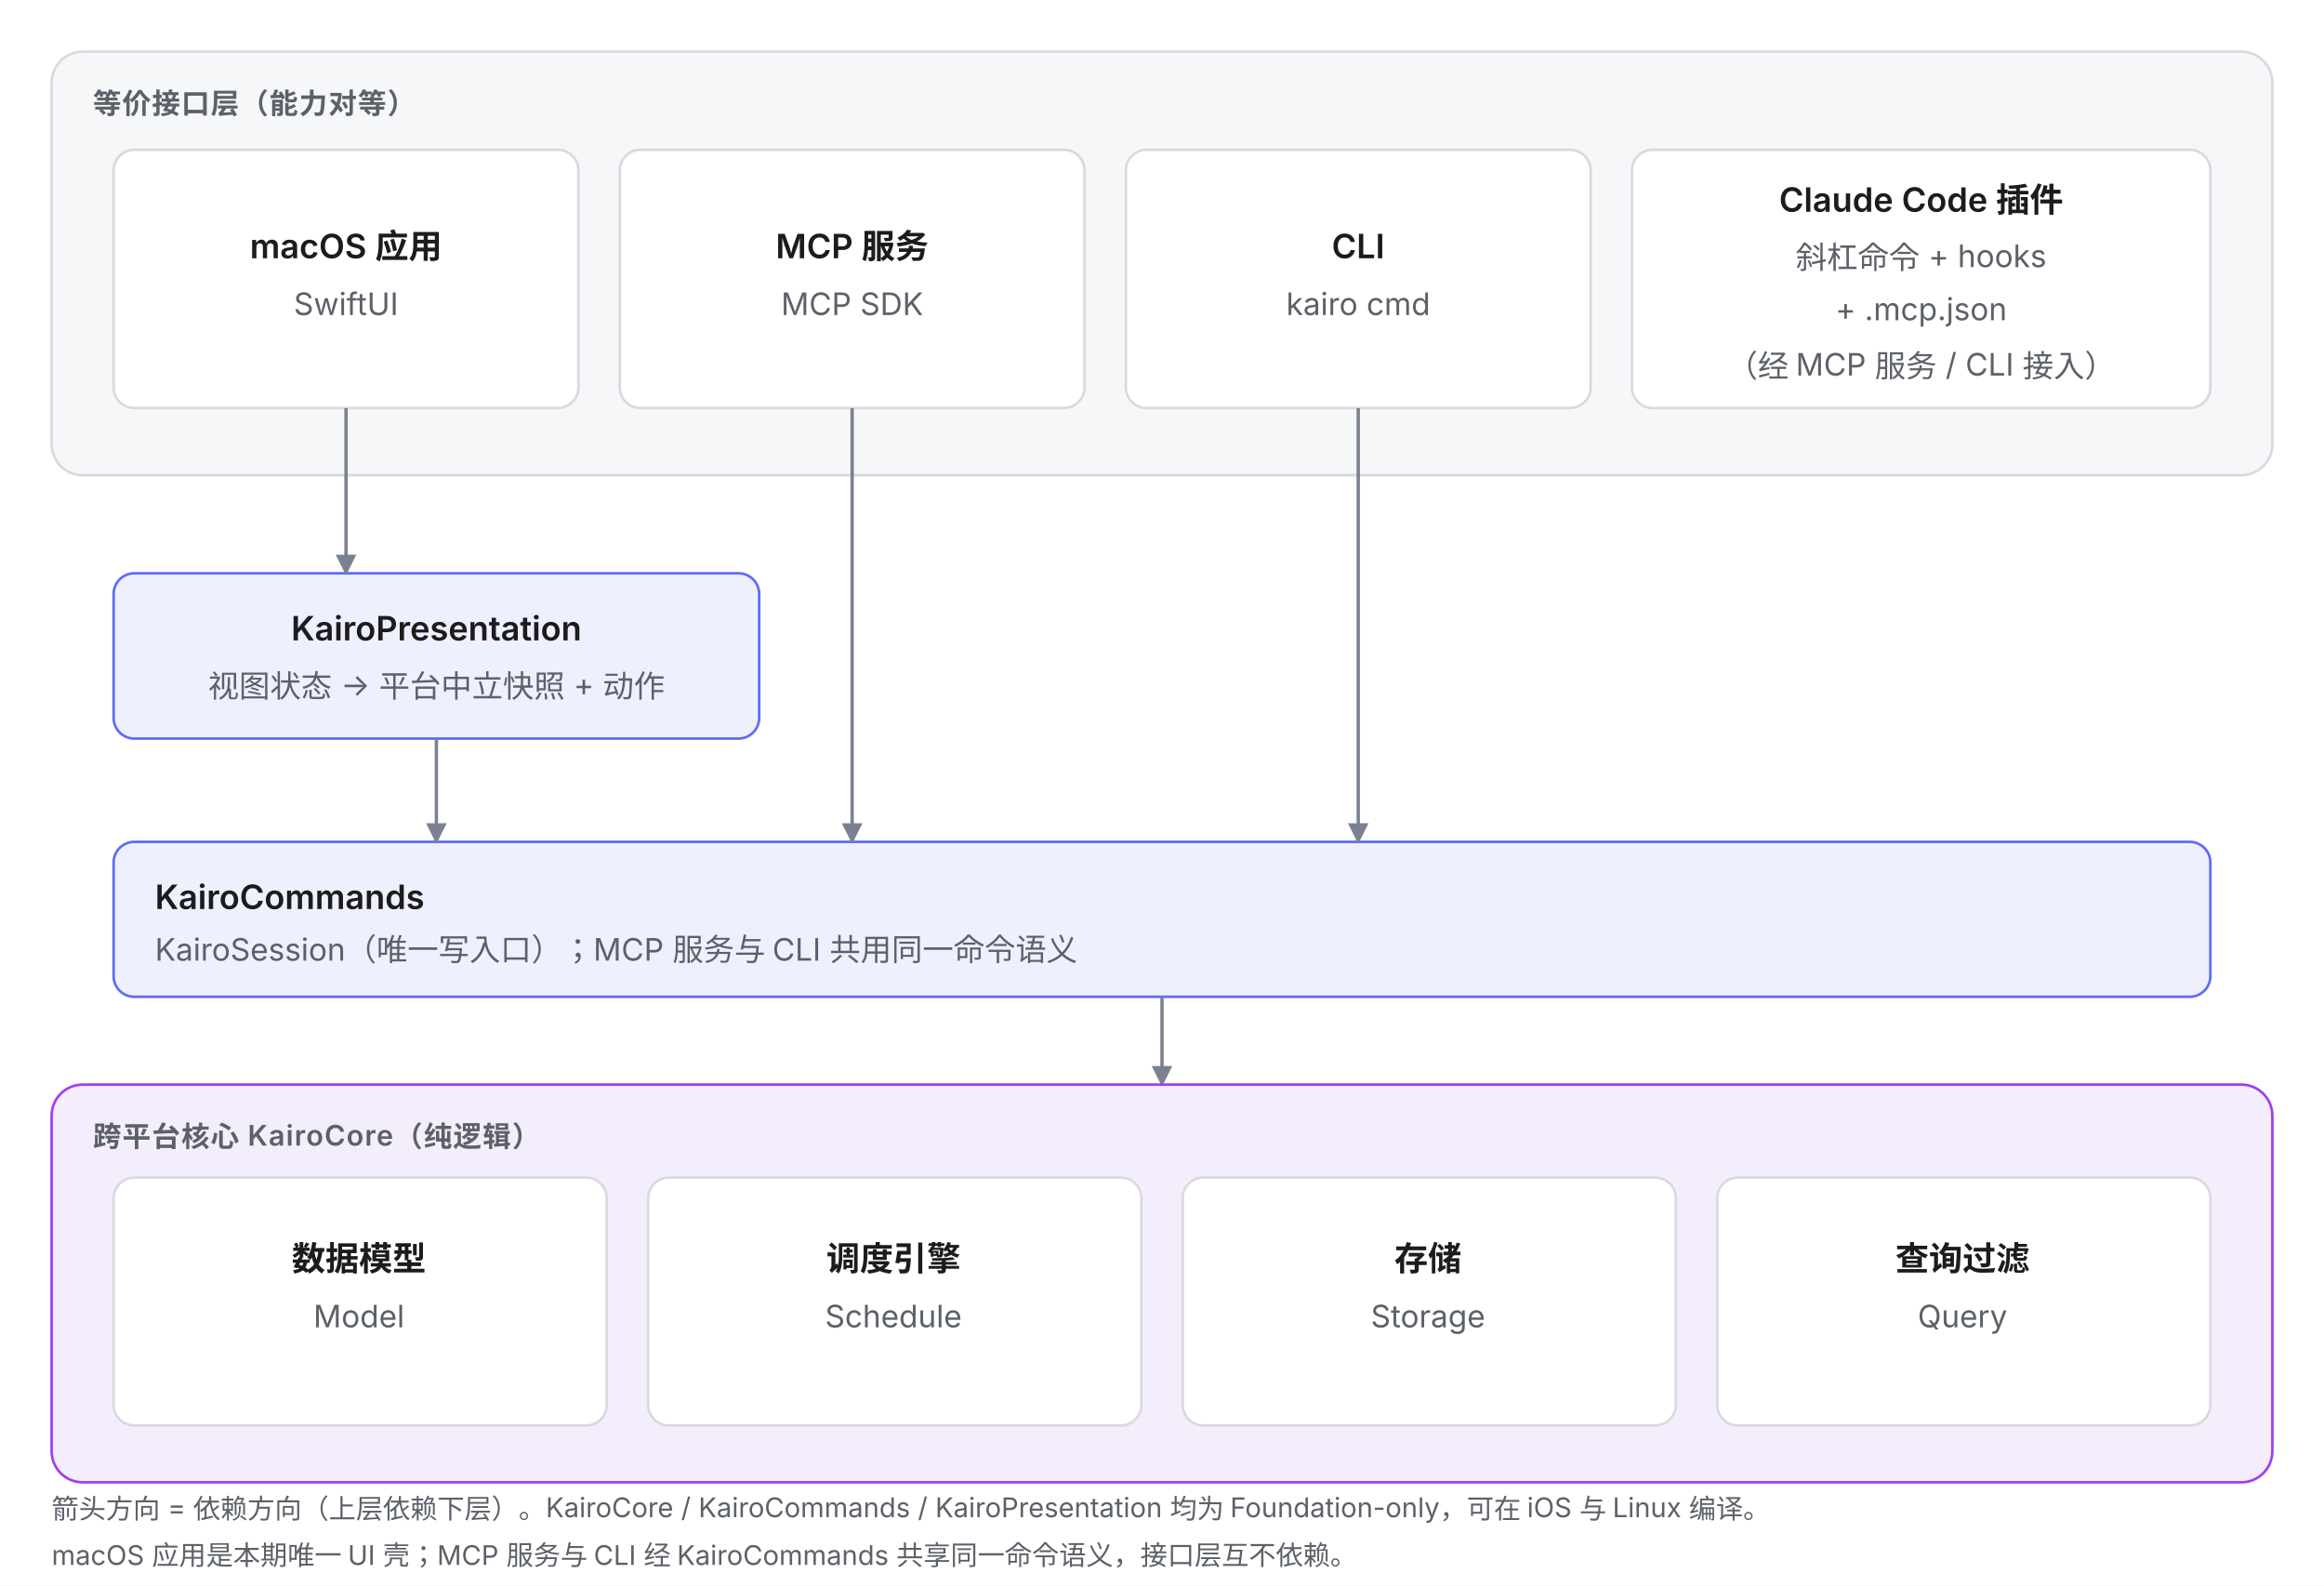
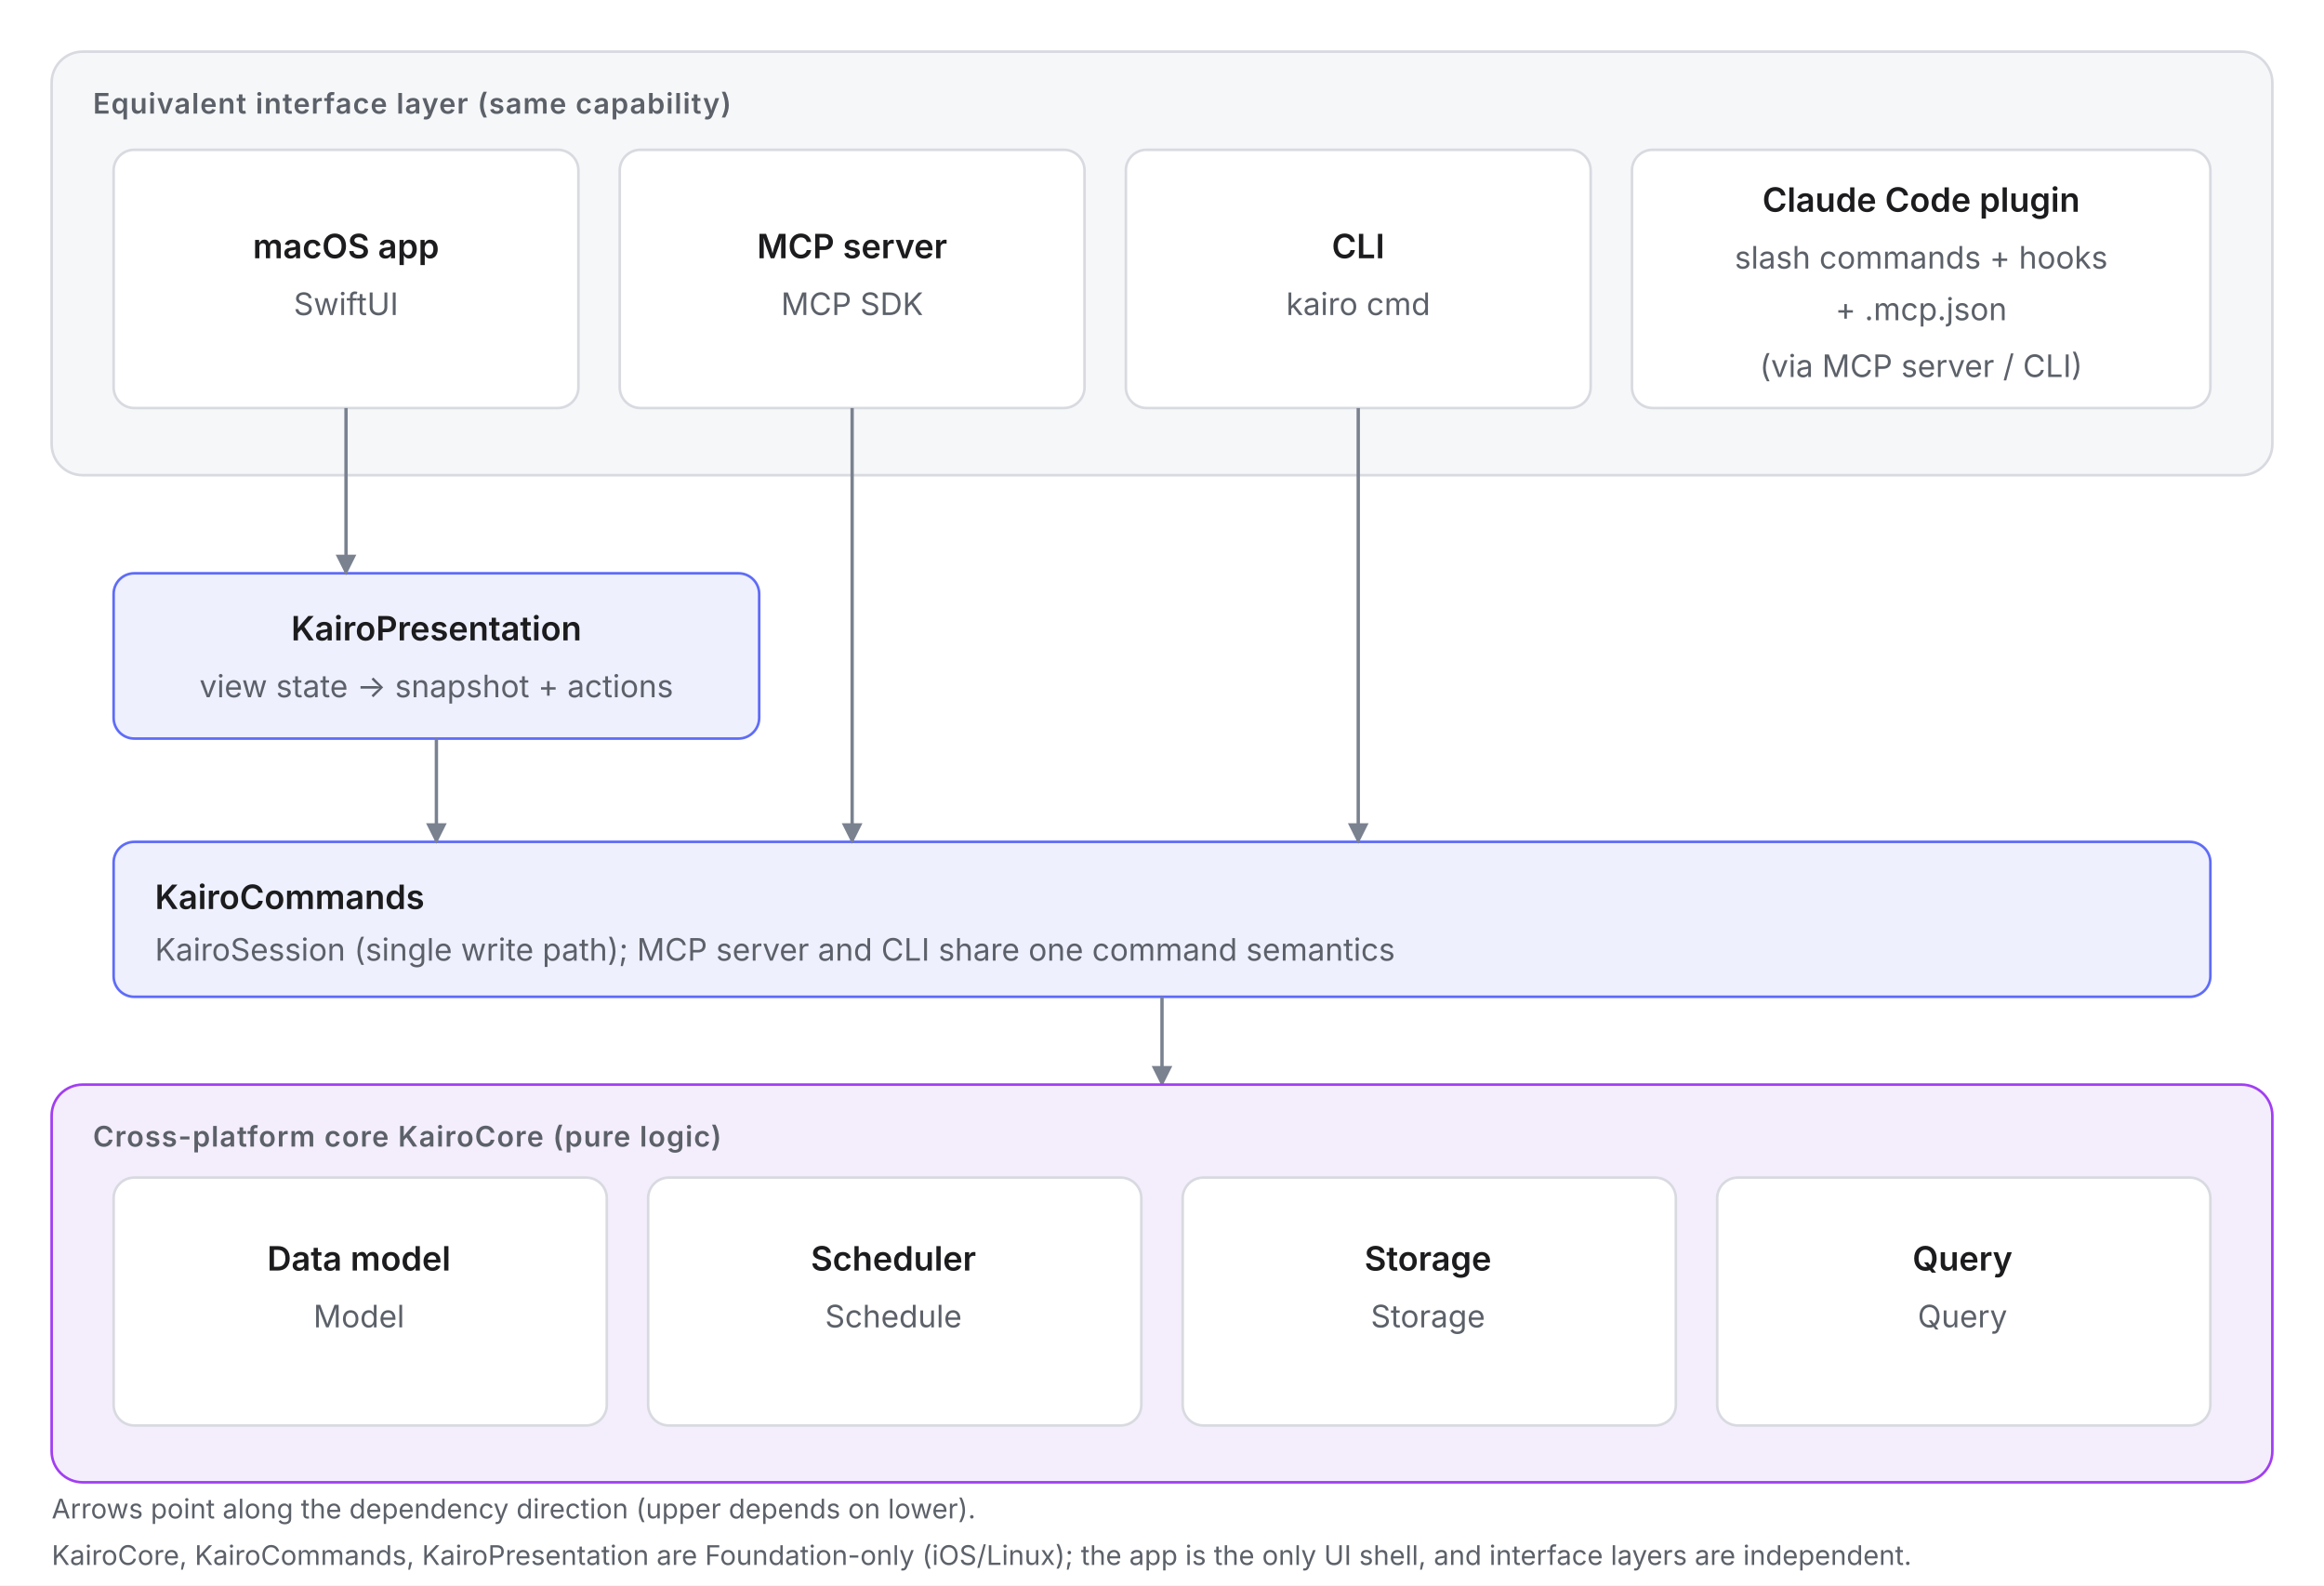
<svg xmlns="http://www.w3.org/2000/svg" viewBox="0 0 900 614" width="900" height="614" role="img" aria-labelledby="kairo-fig-title kairo-fig-desc">
  <style>
    .canvas { fill: #FFFFFF; }
    .panel { fill: #FFFFFF; stroke: #D8DAE0; stroke-width: 1; }
    .soft { fill: #F6F7F9; stroke: #D8DAE0; stroke-width: 1; }
    .accent { fill: #EEF0FE; stroke: #5F6CF8; stroke-width: 1; }
    .core { fill: #F4EEFC; stroke: #A13EF2; stroke-width: 1; }
    .line { stroke: #7A8290; stroke-width: 1.3; fill: none; }
    .tree { stroke: #C3C7D0; stroke-width: 1; fill: none; }
    .t-title { font: 600 13px "SF Pro Text", -apple-system, "PingFang SC", "Hiragino Sans GB", "Microsoft YaHei", sans-serif; fill: #1C1C1E; }
    .t-sub { font: 400 12px "SF Pro Text", -apple-system, "PingFang SC", "Hiragino Sans GB", "Microsoft YaHei", sans-serif; fill: #5C6169; }
    .t-name { font: 600 12.5px "SF Mono", ui-monospace, Menlo, monospace; fill: #1C1C1E; }
    .t-mono { font: 400 12px "SF Mono", ui-monospace, Menlo, monospace; fill: #1C1C1E; }
    .t-band { font: 600 11px "SF Pro Text", -apple-system, "PingFang SC", "Hiragino Sans GB", "Microsoft YaHei", sans-serif; fill: #5C6169; letter-spacing: 0.4px; }
    .t-note { font: 400 10.5px "SF Pro Text", -apple-system, "PingFang SC", "Hiragino Sans GB", "Microsoft YaHei", sans-serif; fill: #5C6169; }
    .arrow-head { fill: #7A8290; }
    @media (prefers-color-scheme: dark) {
      .canvas { fill: #1C1C1E; }
      .panel { fill: #2C2C2E; stroke: #3A3A3C; }
      .soft { fill: #242426; stroke: #3A3A3C; }
      .accent { fill: #232640; stroke: #5F6CF8; }
      .core { fill: #2B2233; stroke: #A13EF2; }
      .line { stroke: #8B93A3; }
      .tree { stroke: #4A4A4E; }
      .t-title, .t-name, .t-mono { fill: #F2F2F7; }
      .t-sub, .t-band, .t-note { fill: #A6A6AD; }
      .arrow-head { fill: #8B93A3; }
    }
  </style>
  <defs>
    <marker id="kairo-arrow" markerWidth="8" markerHeight="8" refX="7.2" refY="4" orient="auto" markerUnits="userSpaceOnUse">
      <path d="M0,0 L8,4 L0,8 Z" class="arrow-head" />
    </marker>
  </defs>
  <rect class="canvas" x="0" y="0" width="900" height="614" />
  <rect class="soft" x="20" y="20" width="860" height="164" rx="12" />
-   <text class="t-band" x="36" y="44">等价接口层（能力对等）</text>
+   <text class="t-band" x="36" y="44">Equivalent interface layer (same capability)</text>
  <rect class="panel" x="44" y="58" width="180" height="100" rx="8" />
-   <text class="t-title" x="134" y="100" text-anchor="middle">macOS 应用</text>
+   <text class="t-title" x="134" y="100" text-anchor="middle">macOS app</text>
  <text class="t-sub" x="134" y="122" text-anchor="middle">SwiftUI</text>
  <rect class="panel" x="240" y="58" width="180" height="100" rx="8" />
-   <text class="t-title" x="330" y="100" text-anchor="middle">MCP 服务</text>
+   <text class="t-title" x="330" y="100" text-anchor="middle">MCP server</text>
  <text class="t-sub" x="330" y="122" text-anchor="middle">MCP SDK</text>
  <rect class="panel" x="436" y="58" width="180" height="100" rx="8" />
  <text class="t-title" x="526" y="100" text-anchor="middle">CLI</text>
  <text class="t-sub" x="526" y="122" text-anchor="middle">kairo cmd</text>
  <rect class="panel" x="632" y="58" width="224" height="100" rx="8" />
-   <text class="t-title" x="744" y="82" text-anchor="middle">Claude Code 插件</text>
-   <text class="t-sub" x="744" y="104" text-anchor="middle">斜杠命令 + hooks</text>
+   <text class="t-title" x="744" y="82" text-anchor="middle">Claude Code plugin</text>
+   <text class="t-sub" x="744" y="104" text-anchor="middle">slash commands + hooks</text>
  <text class="t-sub" x="744" y="124" text-anchor="middle">+ .mcp.json</text>
-   <text class="t-sub" x="744" y="146" text-anchor="middle">（经 MCP 服务 / CLI 接入）</text>
+   <text class="t-sub" x="744" y="146" text-anchor="middle">(via MCP server / CLI)</text>
  <rect class="accent" x="44" y="222" width="250" height="64" rx="8" />
  <text class="t-title" x="169" y="248" text-anchor="middle">KairoPresentation</text>
-   <text class="t-sub" x="169" y="270" text-anchor="middle">视图状态 → 平台中立快照 + 动作</text>
+   <text class="t-sub" x="169" y="270" text-anchor="middle">view state → snapshot + actions</text>
  <rect class="accent" x="44" y="326" width="812" height="60" rx="8" />
  <text class="t-title" x="60" y="352">KairoCommands</text>
-   <text class="t-sub" x="60" y="372">KairoSession（唯一写入口）；MCP 服务与 CLI 共用同一命令语义</text>
+   <text class="t-sub" x="60" y="372">KairoSession (single write path); MCP server and CLI share one command semantics</text>
  <path class="line" d="M134,158 L134,222" marker-end="url(#kairo-arrow)" />
  <path class="line" d="M169,286 L169,326" marker-end="url(#kairo-arrow)" />
  <path class="line" d="M330,158 L330,326" marker-end="url(#kairo-arrow)" />
  <path class="line" d="M526,158 L526,326" marker-end="url(#kairo-arrow)" />
  <path class="line" d="M450,386 L450,420" marker-end="url(#kairo-arrow)" />
  <rect class="core" x="20" y="420" width="860" height="154" rx="12" />
-   <text class="t-band" x="36" y="444">跨平台核心 KairoCore（纯逻辑）</text>
+   <text class="t-band" x="36" y="444">Cross-platform core KairoCore (pure logic)</text>
  <rect class="panel" x="44" y="456" width="191" height="96" rx="8" />
-   <text class="t-title" x="139" y="492" text-anchor="middle">数据模型</text>
+   <text class="t-title" x="139" y="492" text-anchor="middle">Data model</text>
  <text class="t-sub" x="139" y="514" text-anchor="middle">Model</text>
  <rect class="panel" x="251" y="456" width="191" height="96" rx="8" />
-   <text class="t-title" x="346" y="492" text-anchor="middle">调度引擎</text>
+   <text class="t-title" x="346" y="492" text-anchor="middle">Scheduler</text>
  <text class="t-sub" x="346" y="514" text-anchor="middle">Schedule</text>
  <rect class="panel" x="458" y="456" width="191" height="96" rx="8" />
-   <text class="t-title" x="553" y="492" text-anchor="middle">存储</text>
+   <text class="t-title" x="553" y="492" text-anchor="middle">Storage</text>
  <text class="t-sub" x="553" y="514" text-anchor="middle">Storage</text>
  <rect class="panel" x="665" y="456" width="191" height="96" rx="8" />
-   <text class="t-title" x="760" y="492" text-anchor="middle">查询过滤</text>
+   <text class="t-title" x="760" y="492" text-anchor="middle">Query</text>
  <text class="t-sub" x="760" y="514" text-anchor="middle">Query</text>
-   <text class="t-note" x="20" y="588">箭头方向 = 依赖方向（上层依赖下层）。KairoCore / KairoCommands / KairoPresentation 均为 Foundation-only，可在 iOS 与 Linux 编译。</text>
-   <text class="t-note" x="20" y="606">macOS 应用是本期唯一 UI 壳；MCP 服务与 CLI 经 KairoCommands 共享同一命令语义，接口层互不依赖。</text>
+   <text class="t-note" x="20" y="588">Arrows point along the dependency direction (upper depends on lower).</text>
+   <text class="t-note" x="20" y="606">KairoCore, KairoCommands, KairoPresentation are Foundation-only (iOS/Linux); the app is the only UI shell, and interface layers are independent.</text>
</svg>
